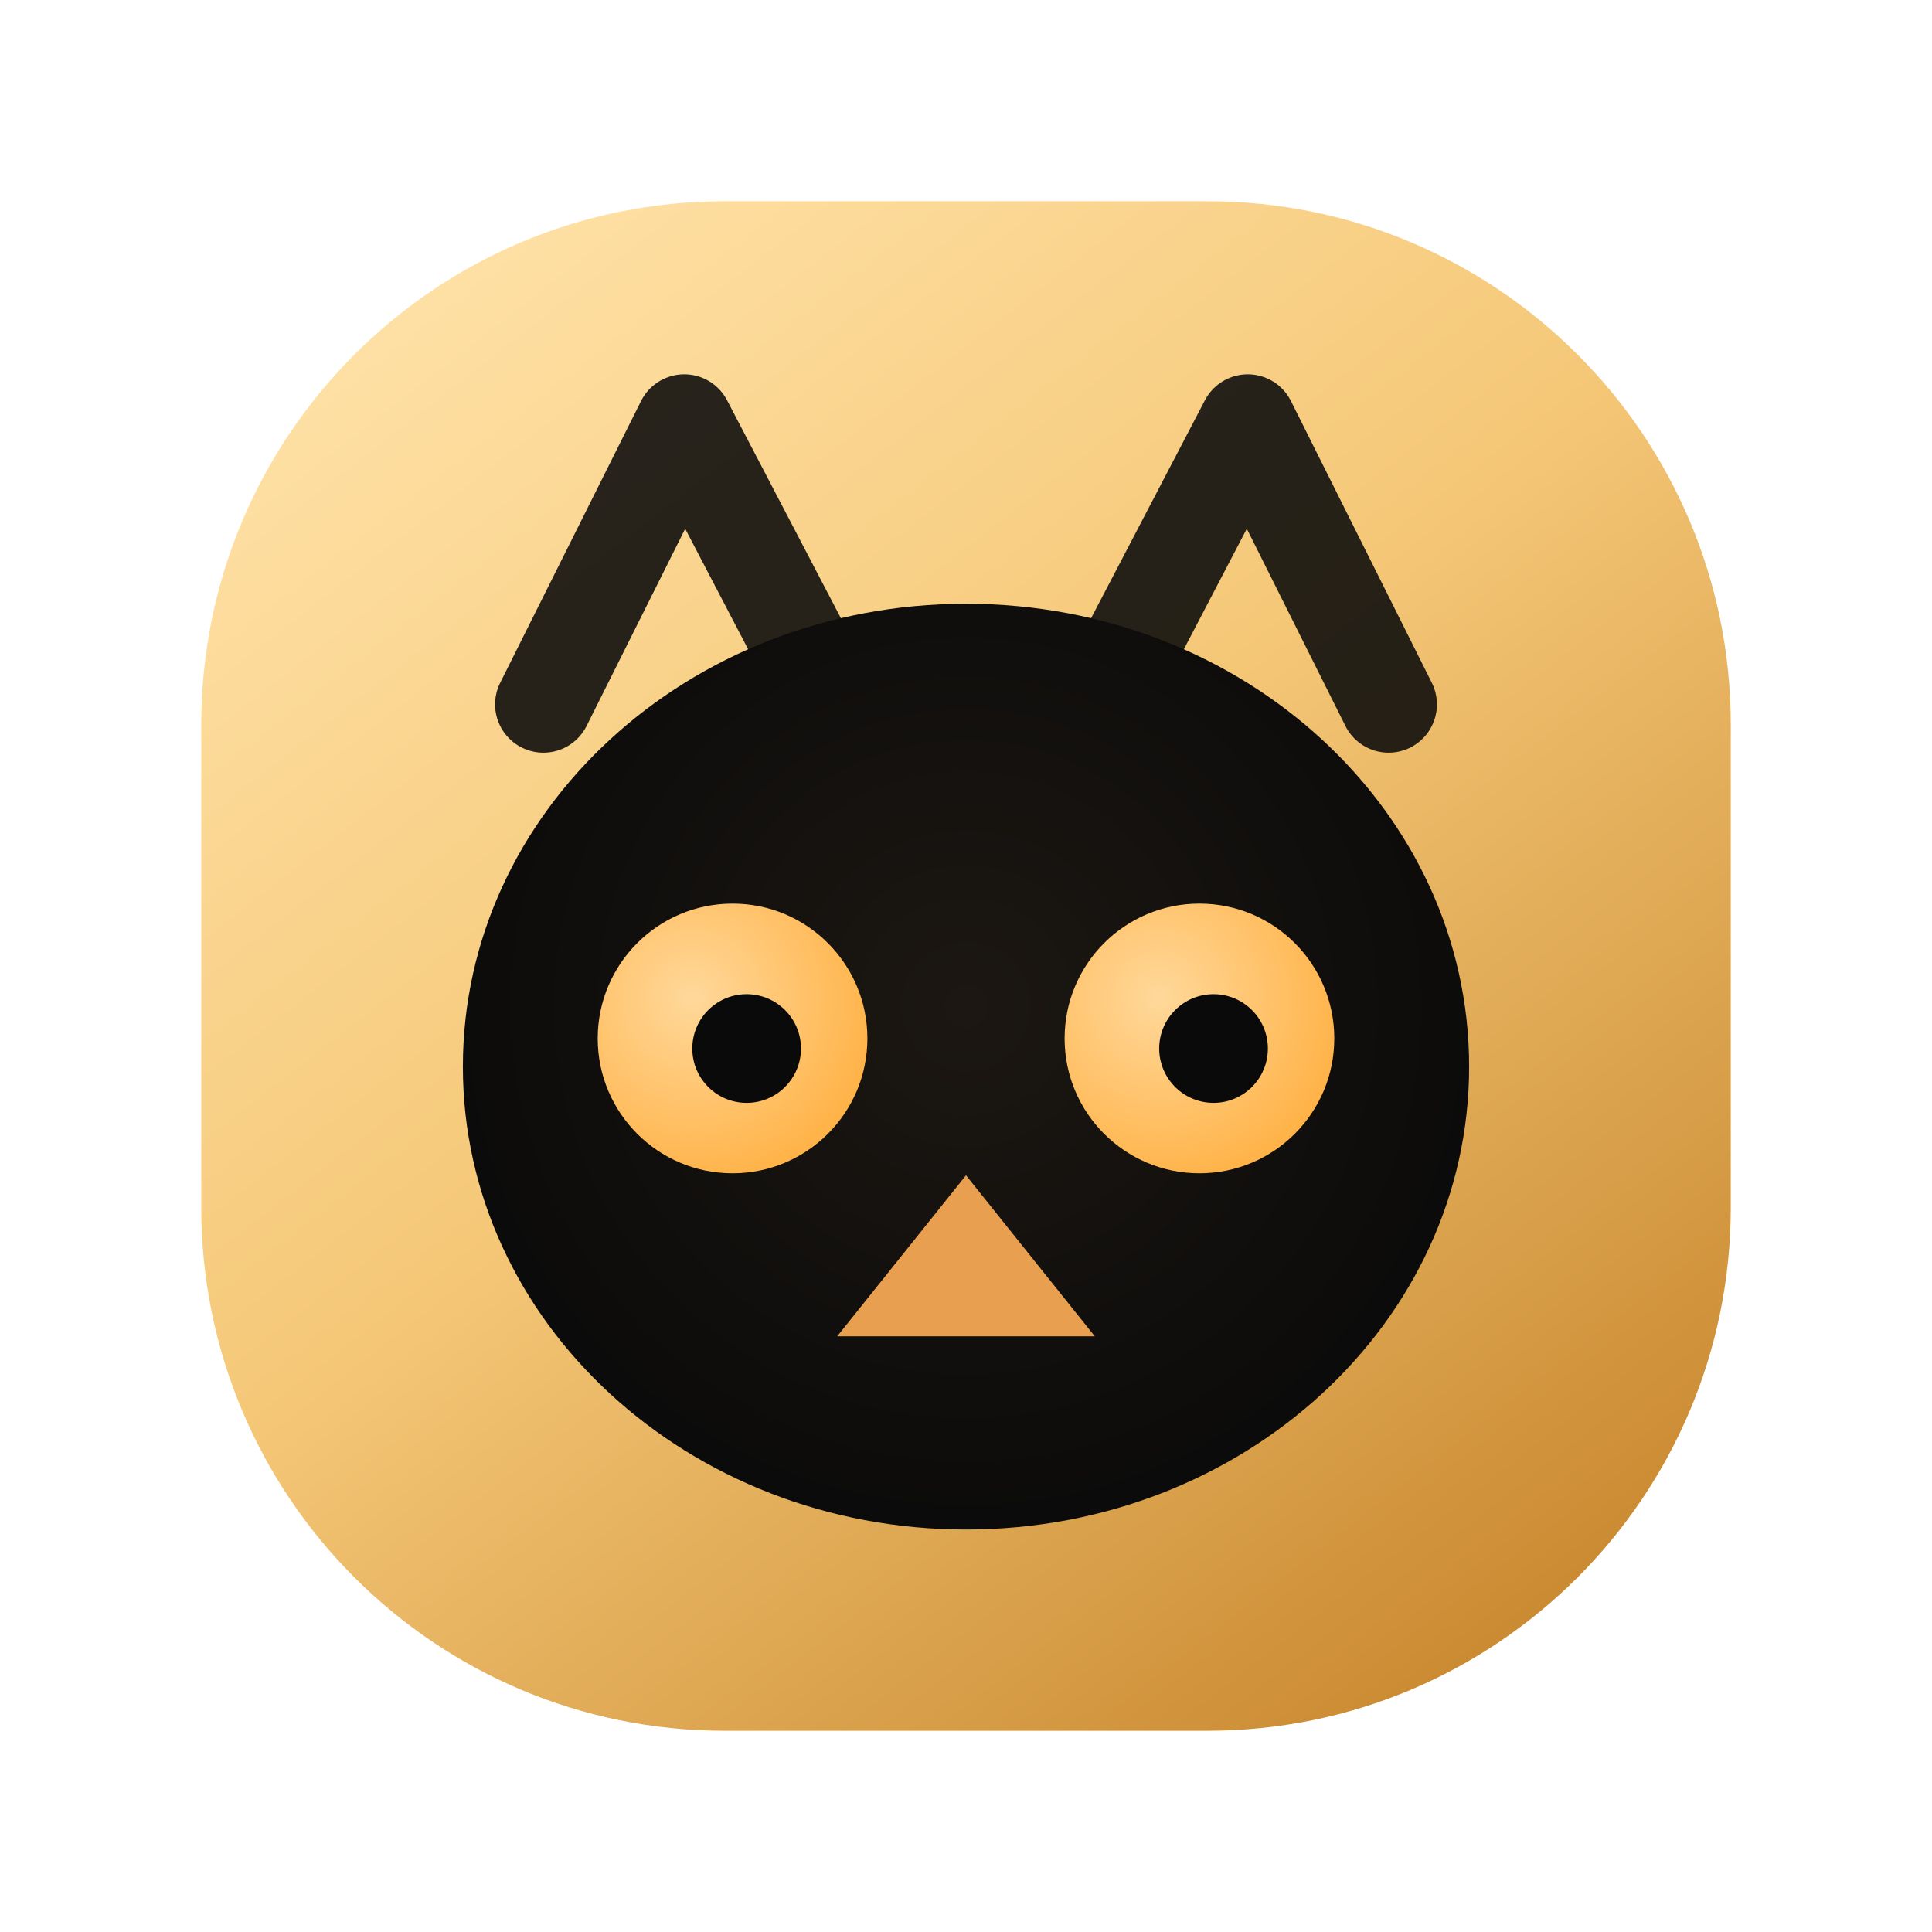
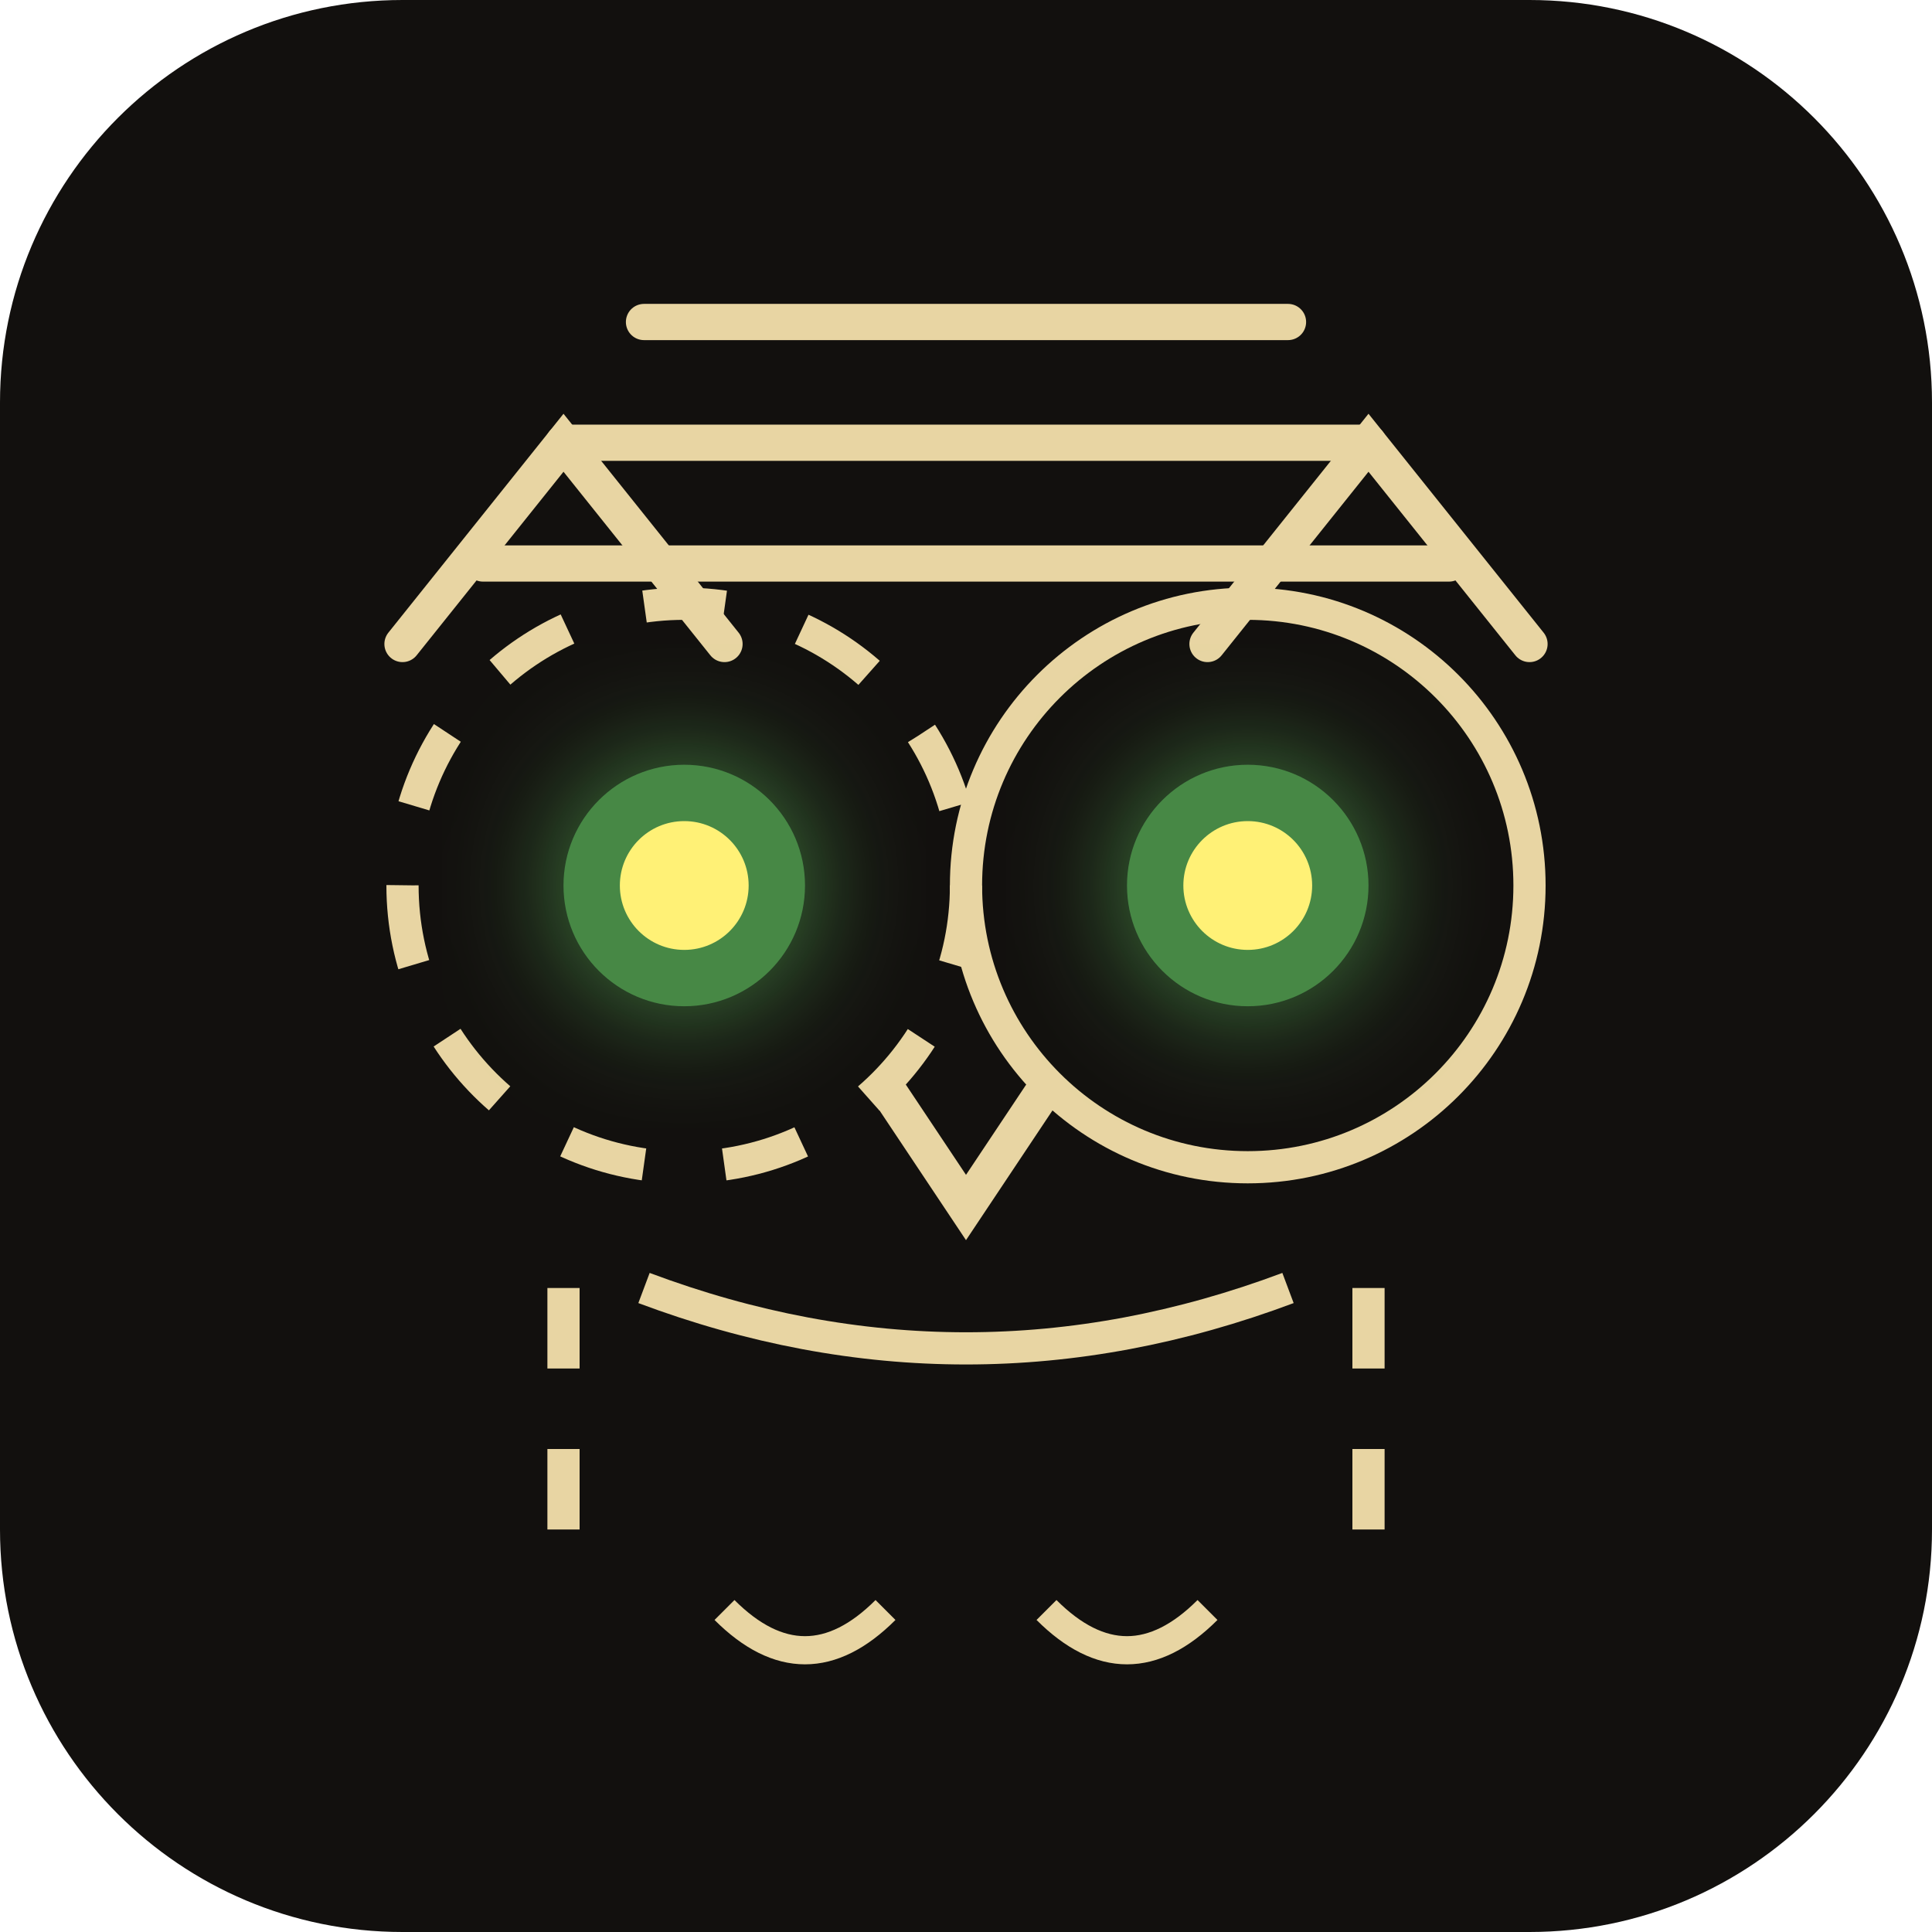
<svg xmlns="http://www.w3.org/2000/svg" width="48" height="48" viewBox="0 0 48 48" fill="none">
  <defs>
-     <linearGradient id="shell" x1="10" y1="6" x2="38" y2="42" gradientUnits="userSpaceOnUse">
-       <stop stop-color="#ffe2a8" />
-       <stop offset="0.45" stop-color="#f5c878" />
-       <stop offset="1" stop-color="#c8872e" />
-     </linearGradient>
-     <radialGradient id="face" cx="24" cy="25" r="14" gradientUnits="userSpaceOnUse">
-       <stop stop-color="#1c1712" />
-       <stop offset="1" stop-color="#0a0a0a" />
-     </radialGradient>
-     <radialGradient id="eye" cx="0.35" cy="0.35" r="0.75">
-       <stop stop-color="#ffd89a" />
-       <stop offset="1" stop-color="#ffb042" />
-     </radialGradient>
+     <filter id="glow" x="-50%" y="-50%" width="200%" height="200%">
+       <feGaussianBlur stdDeviation="1.5" result="blur" />
+       <feMerge>
+         <feMergeNode in="blur" />
+         <feMergeNode in="SourceGraphic" />
+       </feMerge>
+     </filter>
  </defs>
-   <rect x="5" y="5" width="38" height="38" rx="13" fill="url(#shell)" />
-   <path d="M13.5 17.5 L17 10.5 L20.5 17.2 M27.5 17.2 L31 10.5 L34.5 17.5" stroke="#0a0a0a" stroke-width="2.4" stroke-linecap="round" stroke-linejoin="round" opacity="0.88" />
-   <ellipse cx="24" cy="26.5" rx="12.5" ry="11.5" fill="url(#face)" />
-   <circle cx="18.2" cy="25.8" r="3.35" fill="url(#eye)" />
-   <circle cx="29.8" cy="25.8" r="3.35" fill="url(#eye)" />
-   <circle cx="18.55" cy="26.05" r="1.35" fill="#0a0a0a" />
-   <circle cx="30.15" cy="26.05" r="1.35" fill="#0a0a0a" />
-   <path d="M24 29.2 L20.8 33.2 H27.2 Z" fill="#e8a050" />
+   <rect width="48" height="48" rx="10" fill="#12100e" />
+   <g stroke="#E8D5A3" stroke-width="0.9" stroke-linecap="round">
+     <path d="M12 14 H36 M14 11 H34 M16 8 H32" />
+     <path d="M10 16 L14 11 L18 16 M30 16 L34 11 L38 16" />
+   </g>
+   <circle cx="17" cy="22" r="7" stroke="#E8D5A3" stroke-width="0.8" stroke-dasharray="2 2" fill="none" />
+   <circle cx="31" cy="22" r="7" stroke="#E8D5A3" stroke-width="0.8" fill="none" />
+   <circle cx="17" cy="22" r="3" fill="#7CFF7C" opacity="0.5" filter="url(#glow)" />
+   <circle cx="31" cy="22" r="3" fill="#7CFF7C" opacity="0.5" filter="url(#glow)" />
+   <circle cx="17" cy="22" r="1.6" fill="#FFF176" />
+   <circle cx="31" cy="22" r="1.6" fill="#FFF176" />
+   <path d="M22 27 L24 30 L26 27" stroke="#E8D5A3" stroke-width="0.9" stroke-linecap="round" />
+   <path d="M14 32 L14 38 M34 32 L34 38" stroke="#E8D5A3" stroke-width="0.8" stroke-dasharray="2 2" />
+   <path d="M16 32 Q24 35 32 32" stroke="#E8D5A3" stroke-width="0.8" fill="none" />
+   <path d="M18 40 Q20 42 22 40 M26 40 Q28 42 30 40" stroke="#E8D5A3" stroke-width="0.7" fill="none" />
</svg>
